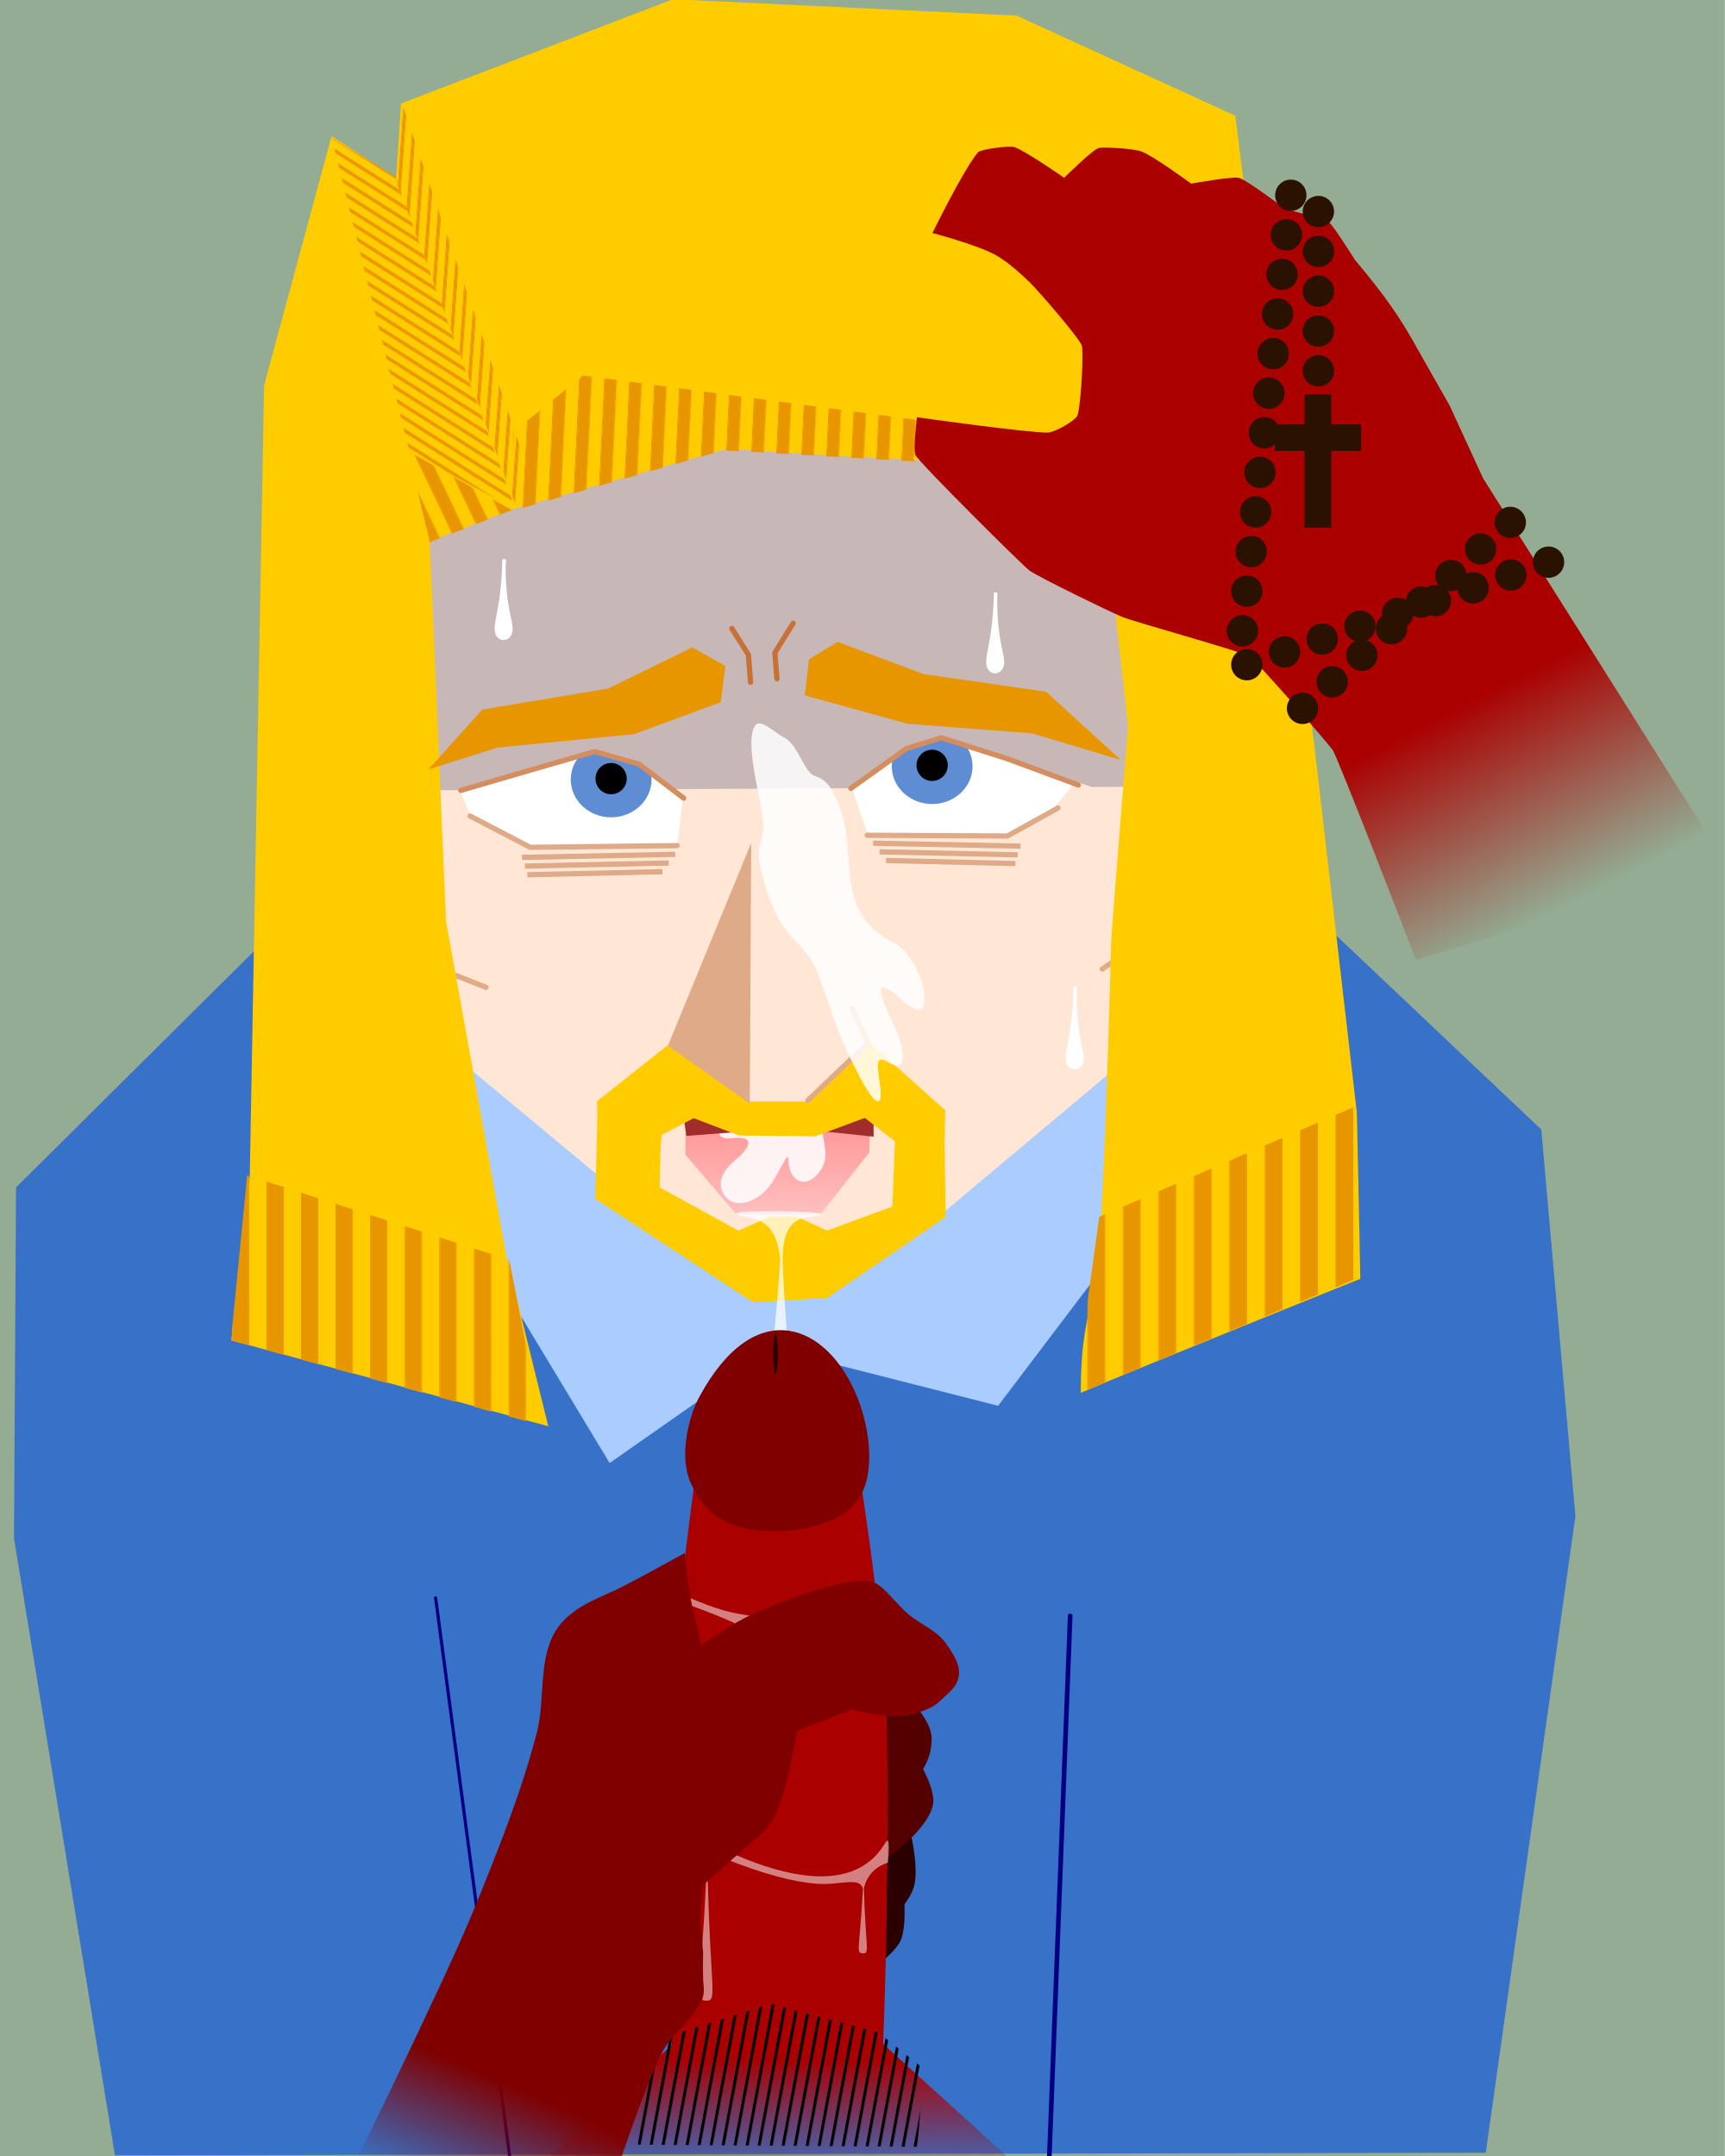
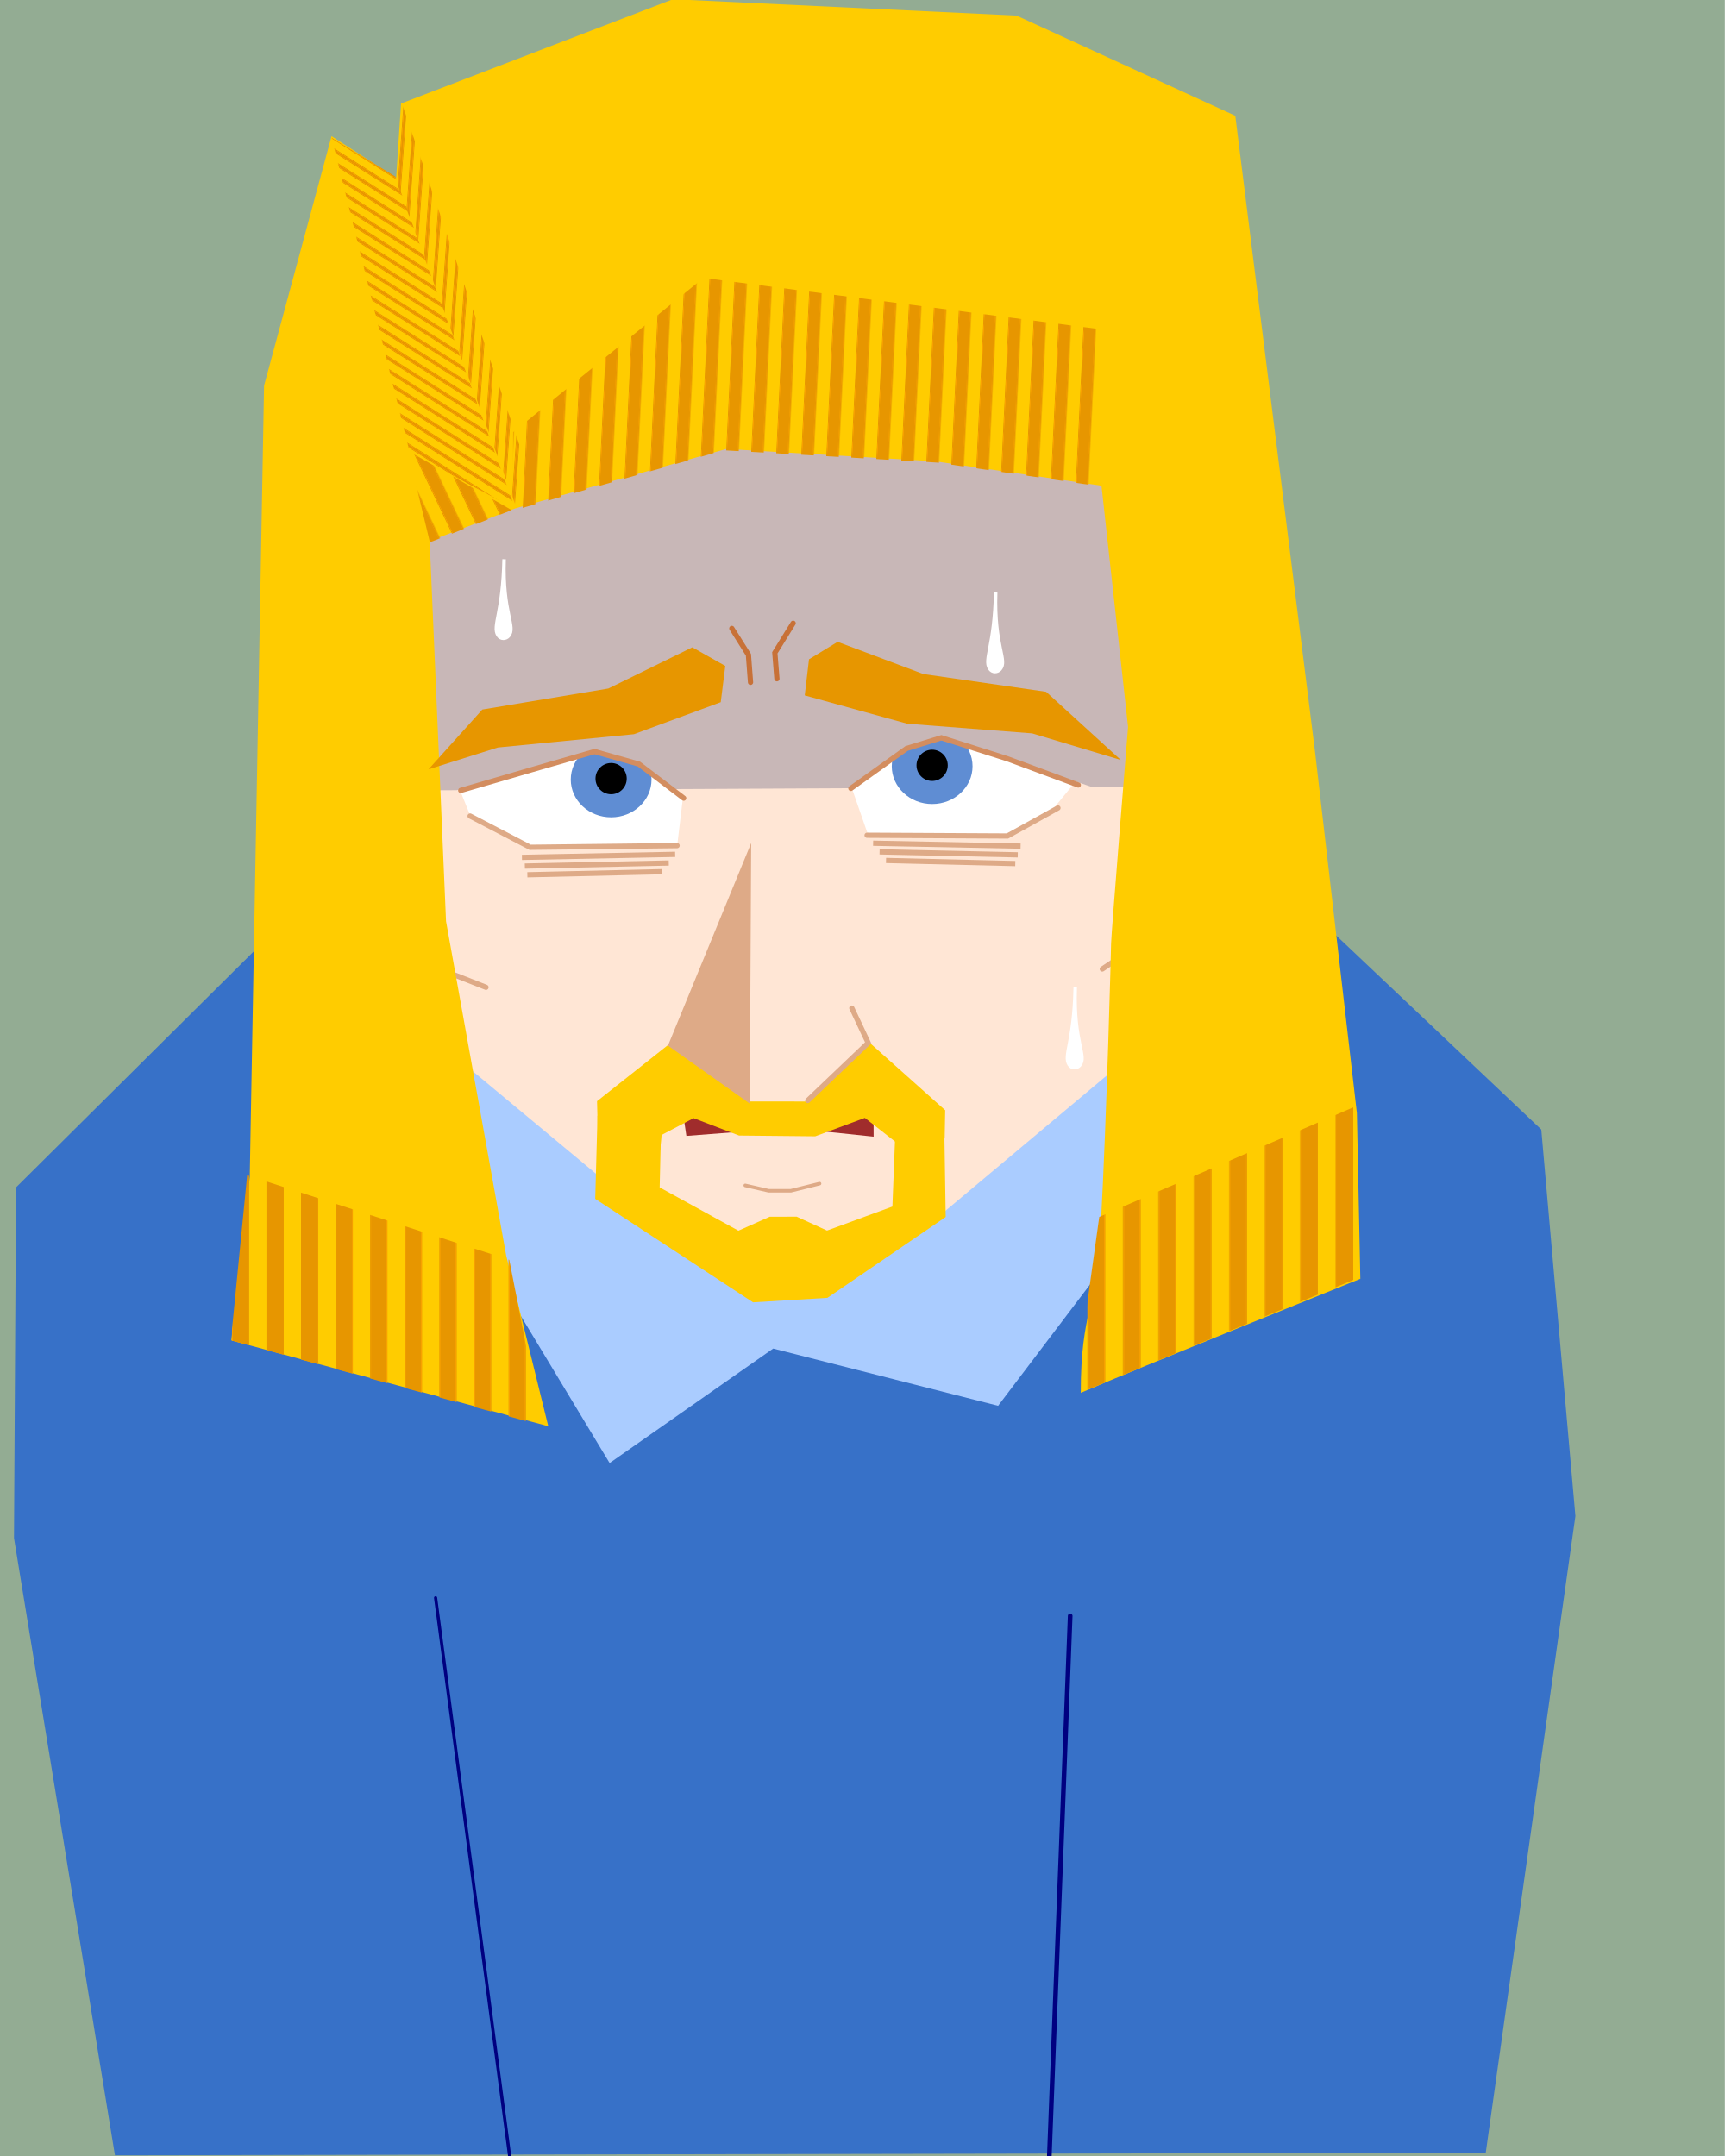
<svg xmlns="http://www.w3.org/2000/svg" xmlns:xlink="http://www.w3.org/1999/xlink" version="1.1" id="svg1" width="987.679" height="1234.713" viewBox="0 0 987.679 1234.713">
  <defs id="defs1">
    <pattern xlink:href="#pattern70" preserveAspectRatio="xMidYMid" id="pattern33" patternTransform="matrix(6.632197,-3.154878,0.7477122,1.571844,-747.1426,497.6566)" x="0" y="0" />
    <linearGradient id="linearGradient62">
      <stop style="stop-color:#aa0000;stop-opacity:1;" offset="0" id="stop62" />
      <stop style="stop-color:#aa0000;stop-opacity:0;" offset="1" id="stop63" />
    </linearGradient>
    <linearGradient id="linearGradient60">
      <stop style="stop-color:#800000;stop-opacity:1;" offset="0" id="stop60" />
      <stop style="stop-color:#800000;stop-opacity:0;" offset="1" id="stop61" />
    </linearGradient>
    <linearGradient id="linearGradient57">
      <stop style="stop-color:#ffb8b8;stop-opacity:1;" offset="0" id="stop57" />
      <stop style="stop-color:#ff8080;stop-opacity:0;" offset="1" id="stop58" />
    </linearGradient>
    <linearGradient id="linearGradient29">
      <stop style="stop-color:#ffbebe;stop-opacity:1;" offset="0" id="stop29" />
      <stop style="stop-color:#ff6464;stop-opacity:1;" offset="1" id="stop30" />
    </linearGradient>
    <pattern xlink:href="#pattern71" preserveAspectRatio="xMidYMid" id="pattern72" patternTransform="scale(-10.14258,-2.742318)" x="0" y="0" />
    <pattern xlink:href="#pattern70" preserveAspectRatio="xMidYMid" id="pattern71" patternTransform="matrix(9.903055,0,0,2.761035,-979.9788,-289.1933)" x="0" y="0" />
    <pattern patternUnits="userSpaceOnUse" width="2" height="10" patternTransform="translate(0,0) scale(2,2)" preserveAspectRatio="xMidYMid" id="pattern70" style="fill:#e79600">
      <rect style="stroke:none" x="0" y="-0.5" width="1" height="11" id="rect70" />
    </pattern>
    <pattern xlink:href="#pattern40" preserveAspectRatio="xMidYMid" id="pattern41" patternTransform="matrix(7.165937,0.3474264,-0.04673748,0.9639966,0,0)" x="0" y="0" />
    <pattern xlink:href="#pattern38" preserveAspectRatio="xMidYMid" id="pattern40" patternTransform="matrix(7.174355,0,0,0.9651289,256.648,330.3308)" />
    <pattern xlink:href="#Strips1_1" preserveAspectRatio="xMidYMid" id="pattern38" patternTransform="scale(11.31384,1.751631)" x="0" y="0" />
    <pattern patternUnits="userSpaceOnUse" width="2" height="10" patternTransform="translate(0,0) scale(2,2)" preserveAspectRatio="xMidYMid" id="Strips1_1" style="fill:#e79600">
      <rect style="stroke:none" x="0" y="-0.5" width="1" height="11" id="rect134" />
    </pattern>
    <pattern xlink:href="#Strips1_2" preserveAspectRatio="xMidYMid" id="pattern30" patternTransform="matrix(1.069662,-1.689919,1.689919,1.069662,0,0)" x="0" y="0" />
    <pattern xlink:href="#Strips1_2" preserveAspectRatio="xMidYMid" id="pattern29" patternTransform="matrix(1.994914,0.1425469,-0.1425469,1.994914,0,0)" x="0" y="0" />
    <pattern patternUnits="userSpaceOnUse" width="3" height="1" patternTransform="translate(0,0) scale(2,2)" preserveAspectRatio="xMidYMid" id="Strips1_2" style="fill:#e79600">
      <rect style="stroke:none" x="0" y="-0.5" width="1" height="2" id="rect146" />
    </pattern>
    <linearGradient xlink:href="#linearGradient29" id="linearGradient30" x1="466.629" y1="764.794" x2="465.612" y2="650.13" gradientUnits="userSpaceOnUse" gradientTransform="translate(-5.671228,-53.49055)" />
    <linearGradient xlink:href="#linearGradient3" id="linearGradient4" x1="475.089" y1="881.733" x2="474.554" y2="967.788" gradientUnits="userSpaceOnUse" gradientTransform="matrix(0.8399197,0,0,1,47.11095,170.4777)" />
    <linearGradient id="linearGradient3">
      <stop style="stop-color:#aa0000;stop-opacity:1;" offset="0.143" id="stop3" />
      <stop style="stop-color:#aa0000;stop-opacity:0;" offset="0.929" id="stop4" />
    </linearGradient>
    <pattern xlink:href="#Strips1_3" preserveAspectRatio="xMidYMid" id="pattern60" patternTransform="matrix(1.640753,0.4289237,-0.3602615,1.953465,47.11094,170.4777)" x="0" y="0" />
    <pattern patternUnits="userSpaceOnUse" width="4" height="1" patternTransform="translate(0,0) scale(2,2)" preserveAspectRatio="xMidYMid" id="Strips1_3" style="fill:#000000">
      <rect style="stroke:none" x="0" y="-0.5" width="1" height="2" id="rect152" />
    </pattern>
    <linearGradient xlink:href="#linearGradient6" id="linearGradient7" x1="743.135" y1="944.191" x2="538.951" y2="1372.475" gradientUnits="userSpaceOnUse" gradientTransform="translate(205.0988,-723.0062)" />
    <linearGradient id="linearGradient6">
      <stop style="stop-color:#808080;stop-opacity:1;" offset="0.853" id="stop6" />
      <stop style="stop-color:#808080;stop-opacity:0;" offset="0.938" id="stop7" />
    </linearGradient>
    <radialGradient xlink:href="#linearGradient57" id="radialGradient58" cx="588.294" cy="549.659" fx="588.294" fy="549.659" r="65.404" gradientTransform="matrix(1,0,0,0.443038,79.24151,206.6035)" gradientUnits="userSpaceOnUse" />
    <radialGradient xlink:href="#linearGradient57" id="radialGradient59" gradientUnits="userSpaceOnUse" gradientTransform="matrix(1,0,0,0.443038,-362.4529,364.0822)" cx="588.294" cy="549.659" fx="588.294" fy="549.659" r="65.404" />
    <radialGradient xlink:href="#linearGradient57" id="radialGradient60" gradientUnits="userSpaceOnUse" gradientTransform="matrix(1.594937,0,0,0.5126583,-475.3994,256.2689)" cx="588.294" cy="549.659" fx="588.294" fy="549.659" r="65.404" />
    <linearGradient xlink:href="#linearGradient60" id="linearGradient61" x1="782.692" y1="562.606" x2="752.958" y2="630.494" gradientUnits="userSpaceOnUse" />
    <linearGradient xlink:href="#linearGradient62" id="linearGradient63" x1="1172.33" y1="620.08" x2="1238.807" y2="748.892" gradientUnits="userSpaceOnUse" />
  </defs>
  <g id="g1" transform="translate(-16.21748,-15.66529)">
    <rect style="opacity:1;fill:#93ac93;stroke:none;stroke-width:3.163;stroke-linecap:round" id="rect42" width="987.679" height="1234.713" x="16.217" y="15.665" />
    <g id="body">
      <path style="opacity:1;fill:#3771c8;stroke:none;stroke-width:3.764;stroke-linecap:round" d="M 82.041,1249.969 24.234,896.524 25.405,695.666 227.556,494.962 l 480.39,-13.019 190.844,180.588 19.537,221.352 -51.336,364.639 -700.094,1.291 -29.806,0.055 z" id="bodyMain" />
      <path style="display:inline;fill:none;fill-opacity:1;stroke:#000080;stroke-width:1.82;stroke-linecap:round;stroke-dasharray:none" d="m 265.652,930.729 43.074,324.774" id="path64" />
      <path style="display:inline;fill:none;fill-opacity:1;stroke:#000080;stroke-width:2.667;stroke-linecap:round;stroke-dasharray:none" d="m 629.028,941.087 -11.924,309.025" id="path65" />
    </g>
    <path style="fill:#aaccff;fill-opacity:1;stroke:none;stroke-width:3;stroke-linecap:round;stroke-opacity:1" d="M 201.382,581.899 365.297,853.53 458.963,787.964 587.753,820.747 756.352,598.291 Z" id="path73" />
    <path style="fill:#ffe6d5;stroke:none;stroke-width:3;stroke-linecap:round;stroke-dasharray:none" d="m 245.072,594.319 147.838,122.989 c 0,0 138.545,13.688 155.05,-0.152 l 137.837,-115.587 36.434,-117.585 -268.469,41.617 z" id="path32" />
    <path style="fill:none;stroke:#deaa87;stroke-width:2.02;stroke-linecap:round;stroke-dasharray:none" d="m 442.981,694.53 13.37,3.068 h 12.762 l 16.409,-4.091" id="path31" />
    <path style="fill:#ffcc00;fill-opacity:1;stroke:none;stroke-width:6.417;stroke-linecap:round" d="m 357.059,702.239 90.377,59.258 42.569,-2.577 67.741,-46.304 -0.967,-61.066 -27.783,10.04 -1.773,45.057 -37.427,13.742 -17.385,-7.947 -15.436,0.035 -17.919,7.983 -45.09,-24.785 0.946,-41.332 -36.544,0.28 z" id="path28" />
-     <g id="tongueGroup" transform="translate(-1.99872,-1.683988)">
+     <g id="tongueGroup" transform="translate(-1.99872,-1.683988)" style="display:none">
      <path style="display:inline;opacity:1;fill:url(#linearGradient30);fill-opacity:1;stroke:none;stroke-width:7.43;stroke-linecap:round" d="m 441.14,591.521 -29.856,7.37 -0.627,79.718 29.271,34.295 h 48.004 l 28.1,-35.614 1.606,-79.536 -31.212,-5.885 z" id="tongue" />
      <path id="tongueDroolTop" style="display:inline;opacity:0.726;fill:#ffffff;fill-opacity:1;stroke:none;stroke-width:2.819;stroke-linecap:round" d="m 465.011,738.624 c 0.085,0.446 1.213,1.264 1.326,-0.286 0.095,-30.073 18.734,-22.012 22.41,-25.63 1.884,-1.854 -50.347,-2.575 -49.046,-0.35 2.712,4.638 22.373,-3.535 25.31,26.266 z" />
      <path id="path56" style="display:inline;opacity:0.726;fill:#ffffff;fill-opacity:1;stroke:none;stroke-width:2.819;stroke-linecap:round" d="m 465.011,738.624 c -2.943,47.407 -6.446,50.612 -0.043,51.021 6.824,0.436 3.086,-3.544 1.369,-51.307 -0.454,0.471 -0.759,-0.008 -1.326,0.286 z" />
      <path d="m 497,613.321 c 0.103,1.623 -0.767,3.242 -3.105,5.788 -5.47,5.958 -4.203,10.169 4.837,16.077 10.786,7.05 10.456,13.889 -0.872,18.067 -8.131,2.999 -9.986,6.734 -8.077,16.247 1.841,9.175 1.458,13.214 -1.708,18.038 -7.242,11.031 -18.042,7.48 -18.474,-6.077 -0.089,-2.819 -0.371,-2.547 -3.858,3.73 -1.533,2.759 -3.389,6.055 -4.124,7.322 -7.899,13.611 -22.715,18.322 -28.746,9.142 -3.96,-6.027 -1.853,-12.976 5.905,-19.484 10.938,-9.175 10.559,-14.28 -0.965,-13.012 -8.916,0.982 -10.166,-3.014 -3.742,-11.963 3.235,-4.507 4.373,-8.49 4.108,-14.364 -0.475,-10.515 1.171,-16.834 6.06,-23.264 8.137,-10.702 16.223,-12.686 22.119,-5.427 5.233,6.441 7.756,6.441 17.297,0.006 8.394,-5.663 13.021,-5.948 13.342,-0.825" id="tongueCum" style="display:inline;opacity:0.858;fill:#ffffff;stroke-width:0.883" />
    </g>
    <path style="fill:#a02c2c;stroke:none;stroke-width:2.304;stroke-linecap:round" d="m 406.571,648.03 37.569,6.304 41.838,-4.827 30.437,1.615 0.059,15.498 -30.218,-3.178 -46.149,0.347 -30.839,2.396 z" id="mouth" />
  </g>
-   <g id="layer1" transform="translate(1.393608,-0.444589)">
+   <g id="layer1" transform="translate(1.393608,-0.444589)" style="display:none">
    <g id="layer5" transform="rotate(-5,-602.3188,4292.467)">
      <path style="fill:#2b0000;stroke-width:4" d="m 791.395,1196.827 c 0,0 -0.011,17.397 -4.232,24.546 -4.593,7.778 -21.16,16.928 -21.16,16.928 l -1.693,-34.703 z" id="path6-1" />
      <path style="fill:#2b0000;stroke-width:4" d="m 798.167,1158.738 c 0,0 3.561,22.924 -0.846,33.01 -6.152,14.077 -33.01,32.164 -33.01,32.164 l 4.232,-66.867 z" id="path5-5" />
      <path style="fill:#550000;stroke-width:4" d="m 806.631,1119.803 c 0,0 8.353,17.047 5.925,25.392 -5.518,18.965 -46.553,38.089 -46.553,38.089 l 7.618,-61.788 z" id="path4-2" />
      <path style="fill:#550000;stroke-width:4" d="m 804.938,1084.254 c 0,0 10.814,13.485 10.157,22.853 -0.756,10.776 -6.55,20.309 -16.082,25.392 -8.275,4.414 -27.932,3.386 -27.932,3.386 l 0.967,-24.178 1.572,-39.303 z" id="path3-2" />
    </g>
    <g id="g32" transform="translate(-4.683292,114.7407)">
      <path id="path9" style="fill:#aa0000;fill-opacity:1;stroke:none;stroke-width:2.749;stroke-linecap:round" d="m 492.436,710.295 -88.512,2.568 c 0,0 -14.233,101.27 -16.787,148.922 -2.31,43.101 -0.347,141.119 0.874,201.571 l 120.799,-4.018 c 2.767,-60.616 3.47,-157.346 1.938,-197.553 -1.992,-52.262 -18.312,-151.49 -18.312,-151.49 z" />
      <path style="display:inline;fill:#800000;fill-opacity:1;stroke:none;stroke-width:10.065;stroke-linecap:round;stroke-dasharray:none" d="m 403.925,685.32 c -6.568,12.066 -12.007,34.755 -4.96,49.952 5.127,11.056 11.201,18.619 24.417,23.813 11.831,4.65 31.831,4.303 43.874,1.164 10.685,-2.785 22.469,-6.523 29.377,-19.167 6.907,-12.644 5.355,-35.78 -2.503,-55.328 -16.783,-41.75 -58.129,-59.363 -90.206,-0.435 z" id="path29-8" />
      <ellipse style="display:inline;fill:#2b0000;fill-opacity:1;stroke:none;stroke-width:10.065;stroke-linecap:round;stroke-dasharray:none" id="path30-3" cx="447.385" cy="-661.274" rx="1.349" ry="11.5" transform="scale(1,-1)" />
      <g id="g49" style="opacity:0.503">
        <path id="dickDrool2" style="opacity:1;fill:#ffffff;fill-opacity:1;stroke:none;stroke-width:3.16;stroke-linecap:round" d="m 509.616,942.073 c -30.208,48.439 -124.107,-15.221 -124.107,-15.221 l -0.293,5.854 c 0,0 19.812,-0.243 22.279,32.228 -2.966,61.886 -6.649,65.975 -0.16,66.496 6.991,0.562 2.891,-4.569 1.242,-68.848 1.005,-6.876 3.194,-15.133 7.959,-13.191 23.757,9.679 41.588,14.153 54.43,15.107 13.765,1.023 24.558,-4.313 26.461,2.9 -1.841,34.499 -4.267,36.658 -0.199,36.939 4.336,0.299 1.743,-2.422 0.742,-37.156 2.647,-12.177 13.768,-14.718 13.768,-14.718 1.45,-16.788 -0.585,-12.855 -2.121,-10.391 z" />
        <path id="dickDrool1" style="opacity:1;fill:#ffffff;fill-opacity:1;stroke:none;stroke-width:2.819;stroke-linecap:round" d="m 392.378,802.705 c 44.689,16.513 47.881,18.952 48.115,35.906 -2.943,47.407 -6.446,50.612 -0.043,51.021 6.824,0.436 3.086,-3.544 1.369,-51.307 5.235,-36.008 -1.053,-19.669 64.686,-27.622 0.349,-1.158 0.524,-1.521 -0.345,-2.586 -78.931,10.745 -0.598,-6.911 -0.598,-6.911 0,0 0.931,-1.306 -0.414,-2.142 -67.588,25.755 -96.278,4.775 -111.965,-0.104 -1.055,-0.328 -1.505,3.004 -0.805,3.744 z" />
      </g>
      <path id="path1-6" style="fill:url(#linearGradient4);stroke:none;stroke-width:2.749;stroke-linecap:round" d="m 387.426,1057.503 -77.68,70.708 278.206,-0.3 -82.069,-74.425 z" />
      <path style="fill:url(#pattern60);fill-opacity:1;stroke:none;stroke-width:2.749;stroke-linecap:round" d="m 368.615,1113.932 -4.758,-43.494 25.729,-19.869 55.222,-17.278 61.6,16.45 25.729,20.697 -3.477,44.706 z" id="path46" />
    </g>
    <path id="JOHand" style="display:inline;fill:url(#linearGradient61);stroke-width:4" d="m 880.701,257 c 0,0 -21.052,11.703 -34.419,18.633 -7.992,4.143 -17.688,7.7 -25.347,12.43 -6.259,3.866 -12.101,9.214 -15.442,15.769 -8.614,16.899 -4.733,37.748 -9.51,56.105 -8.948,34.386 -22.293,67.533 -35.67,100.45 C 743.022,502.935 685,620.281 685,620.281 l 137.684,49.236 c 0,0 29.906,-96.32 44.142,-124.726 5.823,-11.619 10.089,-12.453 17.33,-21.97 4.442,-5.838 8.184,-10.233 7.376,-17.524 -0.727,-6.564 -0.3,-19.32 -0.3,-19.32 l -1.763,-18.865 1.852,-19.956 c 10.474,-9.379 22.823,-20.4 27.885,-24.702 4.52,-3.841 9.205,-7.878 12.073,-13.071 8.421,-15.249 13.609,-50.456 13.609,-50.456 l 31.363,-12.357 c 0,0 21.314,6.169 33.314,3.093 5.574,-1.429 12.653,-3.452 16.768,-7.474 4.035,-3.944 9.327,-7.544 10.882,-12.969 2.092,-7.298 -2.296,-13.56 -6.542,-19.853 -5.449,-8.075 -14.806,-11.319 -21.941,-17.306 -7.136,-5.987 -14.607,-17.064 -20.853,-18.603 -13.478,-3.321 -45.646,8.913 -66.927,17.872 -11.02,4.639 -30.839,18.318 -30.839,18.318 0,0 -2.313,-10.797 -3.846,-16.485 C 882.595,279.542 880.701,257 880.701,257 Z" transform="translate(-489.9894,632.8298)" />
  </g>
  <g id="layer8" style="opacity:1" transform="translate(-16.21748,-15.66529)">
    <rect style="fill:#e9c6af;fill-opacity:1;stroke:none;stroke-width:3;stroke-linecap:round;stroke-dasharray:none" id="rect33" width="506.673" height="125.012" x="199.183" y="415.539" />
    <g id="g70" style="display:inline;opacity:1" transform="translate(0,17.56234)">
      <path style="opacity:1;fill:#ffffff;stroke:none;stroke-width:3.623;stroke-linecap:round" d="m 413.5,488.579 3.777,-35.467 c -21.817,-17.968 -30.07,-26.932 -56.712,-33.841 l -100.037,31.724 7.082,19.586 39.187,23.874 z" id="path16" />
      <ellipse style="opacity:1;fill:#5f8dd3;stroke:none;stroke-width:3.224;stroke-linecap:round" id="ellipse17" cx="366.175" cy="444.54" rx="23.124" ry="21.631" />
      <circle style="opacity:1;fill:#000000;stroke:none;stroke-width:18.91;stroke-linecap:round" id="path19" cx="366.157" cy="444.011" r="8.946" />
    </g>
    <g id="g11" transform="translate(0,17.56234)" style="display:inline;opacity:1">
      <path style="opacity:1;fill:#ffffff;stroke:none;stroke-width:3.663;stroke-linecap:round" d="m 506.317,483.16 -10.473,-35.905 34.686,-28.894 20.953,-8.572 40.584,13.269 58.912,21.075 -15.055,21.855 -32.074,18.733 z" id="path15" />
      <ellipse style="opacity:1;fill:#5f8dd3;stroke:none;stroke-width:3.224;stroke-linecap:round" id="ellipse26" cx="549.994" cy="436.93" rx="23.124" ry="21.631" />
      <circle style="opacity:1;fill:#000000;stroke:none;stroke-width:18.91;stroke-linecap:round" id="circle26" cx="549.976" cy="436.4" r="8.946" />
    </g>
    <path id="faceOpen" style="opacity:1;display:inline;fill:#ffe6d5;stroke-width:3;stroke-linecap:round" d="m 460.133,22.246 -231.857,126.982 -29.789,143.844 33.278,280.464 120.145,74.778 60.597,2.179 36.625,4.283 32.138,-0.434 35.019,-10.422 37.12,-24.813 L 744.644,555.064 730.594,379.346 720.057,94.836 Z m 93.666,416.813 36.295,9.951 41.097,15.393 -13.465,16.393 -28.684,14.049 -75.636,-0.756 -9.367,-26.93 31.021,-21.67 z m -196.197,6.557 c 23.358,5.403 30.594,12.412 49.723,26.463 l -3.311,27.734 -84.446,0.868 -34.357,-18.668 -6.209,-15.316 z" />
    <path id="faceHalfShut" style="display:none;opacity:1;fill:#ffe6d5;stroke-width:3;stroke-linecap:round" d="m 460.133,22.246 -231.857,126.982 -29.789,143.844 33.278,280.464 120.145,74.778 55.291,27.359 36.333,-10.042 43.951,1.621 30.568,5.671 167.785,-86.846 0.267,-33.939 44.491,-172.791 -10.537,-284.51 z m 93.666,416.813 36.295,9.951 40.269,12.081 -11.366,20.047 -59.343,-5.199 -50.346,7.611 -5.269,-16.392 31.021,-21.67 z m -196.197,6.557 c 23.358,5.403 30.594,12.412 49.723,26.463 l -3.896,16.026 -49.061,-5.944 -58.77,4.485 -10.892,-20 z" />
    <path id="faceShut" style="display:none;opacity:1;fill:#ffe6d5;stroke-width:3;stroke-linecap:round" d="m 460.133,22.246 -231.857,126.982 -29.789,143.844 33.278,280.464 120.145,74.778 56.325,25.289 38.229,-8.165 37.294,0.779 34.253,7.328 145.579,-66.394 26.61,-45.647 40.393,-182.157 -10.537,-284.51 z m 93.666,416.813 36.295,9.951 40.269,12.081 -14.878,12.144 -59.929,-5.199 -48.589,6.44 -2.928,-7.318 31.021,-21.67 z m -196.197,6.557 c 23.358,5.403 30.594,12.412 49.723,26.463 l -3.018,6.952 -49.354,-6.529 -57.599,4.192 -13.819,-6.828 z" />
    <path style="opacity:1;fill:#ffcc00;fill-opacity:1;stroke:none;stroke-width:2.751;stroke-linecap:round" d="m 401.799,611.713 -43.703,34.581 0.526,21.347 35.667,6.46 0.761,-8.457 18.344,-9.618 26.046,9.949 43.615,0.435 28.398,-10.545 19.672,15.416 26.034,-3.629 0.296,-16.181 -44.35,-39.603 -35.204,34.611 -33.182,-0.031 z" id="path6" />
    <path style="fill:#deaa87;stroke-width:3;stroke-linecap:round" d="m 446.368,498.428 -0.811,149.248 -46.85,-33.195 z" id="path2" />
    <path style="fill:none;stroke:#deaa87;stroke-width:3;stroke-linecap:round;stroke-opacity:1" d="m 478.766,645.91 34.598,-33.001 -9.367,-19.904" id="path3" />
    <path style="display:inline;opacity:1;fill:none;stroke:#deaa87;stroke-width:3;stroke-linecap:round;stroke-opacity:1" d="m 285.421,465.432 34.368,17.905 84.145,-0.958" id="bottomLineLeftOpen" transform="translate(0,17.56234)" />
    <path style="display:inline;opacity:1;fill:none;stroke:#deaa87;stroke-width:3;stroke-linecap:round;stroke-opacity:1" d="m 512.737,476.442 80.373,0.426 28.928,-16.049" id="bottomLineRightOpen" transform="translate(0,17.56234)" />
    <path id="eyelinesRightOpen" style="display:inline;fill:none;stroke:#deaa87;stroke-width:3;stroke-linecap:round;stroke-opacity:1" d="m 516.193,498.57 84.446,1.656 z m 3.697,4.938 79.122,1.715 z m 3.693,4.938 74.011,1.775 z" />
    <path id="eyelinesLeftOpen" style="display:inline;fill:none;stroke:#deaa87;stroke-width:3;stroke-linecap:round;stroke-opacity:1" d="m 402.833,504.939 -87.741,1.732 z m -3.667,4.96 -82.416,1.758 z m -3.663,4.96 -77.305,1.786 z" />
    <path id="faceShadowOpen" style="display:inline;opacity:1;fill:#c8b7b7;fill-opacity:1;stroke:none;stroke-width:3;stroke-linecap:round" d="m 235.545,260.824 -10.135,207.637 52.344,-0.262 79.848,-22.584 c 10.251,2.371 18.081,3.955 24.588,7.478 6.529,3.535 11.73,9.015 19.066,14.486 l 102.916,-0.516 30.889,-21.576 18.738,-6.43 36.295,9.951 51.404,17.369 51.873,-0.26 34.152,-202.189 z" />
    <path id="faceShadowShut" style="display:none;opacity:1;fill:#c8b7b7;fill-opacity:1;stroke:none;stroke-width:3;stroke-linecap:round" d="m 235.545,260.824 -10.135,207.637 56.483,1.394 29.797,-8.952 36.805,-5.353 c 10.251,1.129 22.491,3.206 29.555,5.409 7.357,2.293 20.423,5.289 27.759,10.761 l 98.363,-4.655 31.303,-12.883 27.017,-3.946 36.709,4.984 42.297,11.16 51.873,-0.26 34.152,-202.189 z" />
    <path style="display:inline;opacity:1;fill:none;stroke:#d38d5f;stroke-width:3;stroke-linecap:round;stroke-opacity:1" d="m 503.454,449.596 31.924,-22.865 19.885,-6.113 37.759,12.001 40.653,15.049" id="topLineRightOpen" transform="translate(0,17.56234)" />
    <path style="display:inline;opacity:1;fill:none;stroke:#d38d5f;stroke-width:3;stroke-linecap:round;stroke-opacity:1" d="m 407.718,455.19 -25.618,-19.494 -25.408,-7.193 -35.615,10.295 -41.038,11.965" id="topLineLeftOpen" transform="translate(0,17.56234)" />
    <path style="display:inline;opacity:1;fill:none;stroke:#deaa87;stroke-width:3;stroke-linecap:round;stroke-opacity:1" d="m 675.564,531.686 -8.279,25.665 -19.87,13.246" id="path23" />
    <path style="display:inline;opacity:1;fill:none;stroke:#deaa87;stroke-width:3;stroke-linecap:round;stroke-opacity:1" d="m 262.218,556.239 9.107,15.73 23.181,9.107" id="path24" />
    <path style="opacity:1;fill:#ffcc00;fill-opacity:1;stroke:none;stroke-width:3;stroke-linecap:round" d="m 312.113,306.478 -49.848,19.011 9.367,217.773 34.46,191.48 24.081,97.713 -181.478,-49.175 10.537,-93.666 8.196,-453.108 38.637,-142.84 52.687,33.954 z" id="path7" />
    <path style="opacity:1;fill:#ffcc00;fill-opacity:1;stroke:none;stroke-width:3;stroke-linecap:round" d="m 311.439,306.756 120.595,-33.954 119.424,7.025 95.498,13.991 15.221,138.157 c 0,0 -9.722,119.282 -9.722,123.965 0,2.611 -2.424,97.415 -5.939,162.382 -1.859,45.511 -11.505,47.773 -11.42,95.003 29.475,-12.793 160.082,-65.299 160.082,-65.299 L 793.206,653.101 769.231,446.084 723.569,81.958 598.291,24.587 401.592,15.221 245.873,74.933 241.114,147.214 Z" id="path8" />
    <path style="opacity:1;fill:#e79600;fill-opacity:1;stroke:none;stroke-width:2.566;stroke-linecap:round" d="m 412.653,386.376 18.893,10.662 -2.612,20.77 -49.726,18.317 -77.918,7.624 -39.711,12.51 30.835,-34.258 72.158,-12.043 z" id="browLeft" />
    <path style="opacity:1;fill:#e79600;fill-opacity:1;stroke:none;stroke-width:2.521;stroke-linecap:round" d="m 495.862,383.237 -16.39,9.999 -2.444,20.673 58.72,16.224 71.514,5.525 50.768,15.238 -42.791,-39.057 -70.313,-10.173 z" id="path4" />
    <path style="fill:none;stroke:#c87137;stroke-width:3;stroke-linecap:round;stroke-opacity:1" d="m 435.284,375.552 9.501,15.092 1.208,15.771" id="path21" />
    <path style="fill:none;stroke:#c87137;stroke-width:3;stroke-linecap:round;stroke-opacity:1" d="m 470.394,372.581 -10.483,16.92 1.194,14.877" id="path22" />
    <g id="layer3" style="display:none">
      <path id="eyelinesRightHalfShut" style="opacity:1;fill:none;stroke:#deaa87;stroke-width:3;stroke-linecap:round;stroke-opacity:1" d="m 511.714,486.221 84.422,-2.634 z m 3.943,4.743 79.107,-2.305 z m 3.939,4.744 74.005,-1.985 z" />
      <path id="eyelinesLeftHalfShut" style="opacity:1;fill:none;stroke:#deaa87;stroke-width:3;stroke-linecap:round;stroke-opacity:1" d="m 400.564,492.555 -87.731,-2.192 z m -3.885,4.791 -82.413,-1.928 z m -3.881,4.792 -77.307,-1.67 z" />
      <path style="opacity:1;fill:none;stroke:#deaa87;stroke-width:3;stroke-linecap:round;stroke-opacity:1" d="m 509.012,481.711 49.327,-6.221 59.456,5.079" id="bottomLineRightHalfShut" />
      <path style="opacity:1;fill:none;stroke:#deaa87;stroke-width:3;stroke-linecap:round;stroke-opacity:1" d="m 402.864,488.15 -49.327,-6.221 -58.167,4.494" id="bottomLineLeftHalfShut" />
    </g>
    <g id="g48" style="display:none">
      <path id="eyelinesRightShut" style="opacity:1;fill:none;stroke:#deaa87;stroke-width:3;stroke-linecap:round;stroke-opacity:1" d="m 509.23,478.77 84.422,-2.634 z m 3.943,4.743 79.107,-2.305 z m 3.939,4.744 74.005,-1.985 z" />
      <path id="eyelinesLeftShut" style="opacity:1;fill:none;stroke:#deaa87;stroke-width:3;stroke-linecap:round;stroke-opacity:1" d="M 400.978,482.62 313.247,480.429 Z m -3.885,4.791 -82.413,-1.928 z m -3.881,4.792 -77.307,-1.67 z" />
      <path style="opacity:1;fill:none;stroke:#deaa87;stroke-width:3;stroke-linecap:round;stroke-opacity:1" d="m 506.963,474.1 49.327,-6.221 59.456,5.079" id="bottomLineRightShut" />
      <path style="opacity:1;fill:none;stroke:#deaa87;stroke-width:3;stroke-linecap:round;stroke-opacity:1" d="m 404.034,478.491 -49.327,-6.221 -58.167,4.494" id="bottomLineLeftShut" />
      <path style="display:inline;opacity:1;fill:none;stroke:#d38d5f;stroke-width:3;stroke-linecap:round;stroke-opacity:1" d="m 503.454,449.596 31.924,-11.688 26.922,-4.457 36.103,4.964 30.304,6.77" id="topLineRightShut" transform="translate(0,17.56234)" />
      <path style="display:inline;opacity:1;fill:none;stroke:#d38d5f;stroke-width:3;stroke-linecap:round;stroke-opacity:1" d="m 406.831,471.712 -31.924,-11.688 -26.922,-4.457 -36.103,4.964 -28.649,9.254" id="topLineLeftShut" />
    </g>
    <g id="layer2">
      <path style="opacity:1;fill:url(#pattern33);fill-opacity:1;stroke:none;stroke-width:3;stroke-linecap:round" d="m 262.383,326.226 -12.586,-52.394 59.419,33.954 z" id="path26" />
      <path style="opacity:1;fill:url(#pattern30);fill-opacity:1;stroke:none;stroke-width:3;stroke-linecap:round" d="M 311.289,307.15 242.574,116.733 206.146,94.587 250.853,274.862 Z" id="path25" />
      <path style="opacity:1;fill:url(#pattern29);fill-opacity:1;stroke:none;stroke-width:3;stroke-linecap:round" d="M 311.703,305.701 242.988,119.01 246.506,75.339 316.671,279.208 Z" id="path27" />
      <path style="opacity:1;fill:url(#pattern71);fill-opacity:1;stroke:none;stroke-width:3;stroke-linecap:round" d="m 326.317,831.941 -18.456,-94.757 -150.113,-48.468 -9.296,94.565 z" id="path38" />
-       <path style="opacity:1;fill:url(#pattern41);fill-opacity:1;stroke:none;stroke-width:3;stroke-linecap:round" d="m 309.865,308.116 0.192,-44.955 108.983,-88.337 227.942,29.482 16.906,82.857 -233.372,-13.628 z" id="path40" />
+       <path style="opacity:1;fill:url(#pattern41);fill-opacity:1;stroke:none;stroke-width:3;stroke-linecap:round" d="m 309.865,308.116 0.192,-44.955 108.983,-88.337 227.942,29.482 -0.894,89.894 -93.431,-13.634 -122.141,-7.031 z" id="path40" />
      <path style="opacity:1;fill:url(#pattern72);fill-opacity:1;stroke:none;stroke-width:3.026;stroke-linecap:round" d="m 631.522,814.596 14.152,-102.027 147.562,-63.662 4.839,96.9 z" id="path71" />
    </g>
    <g id="layer4">
      <path style="opacity:1;fill:#ffffff;fill-opacity:1;stroke:#ffffff;stroke-width:2;stroke-linecap:round;stroke-dasharray:none" d="m 586.362,354.972 c -0.578,30.383 -6.714,38.234 -3.517,43.44 1.569,2.555 4.566,2.218 6.047,0.504 4.452,-5.153 -3.615,-12.895 -2.531,-43.944 z" id="sweat3" />
      <path style="opacity:1;fill:#ffffff;fill-opacity:1;stroke:#ffffff;stroke-width:2;stroke-linecap:round;stroke-dasharray:none" d="m 304.878,335.93 c -0.578,30.383 -6.714,38.234 -3.517,43.44 1.569,2.555 4.566,2.218 6.047,0.504 4.452,-5.153 -3.615,-12.895 -2.531,-43.944 z" id="sweat2" />
      <path style="opacity:1;fill:#ffffff;fill-opacity:1;stroke:#ffffff;stroke-width:2;stroke-linecap:round;stroke-dasharray:none" d="m 631.897,581.816 c -0.578,30.383 -6.714,38.234 -3.517,43.44 1.569,2.555 4.566,2.218 6.047,0.504 4.452,-5.153 -3.615,-12.895 -2.531,-43.944 z" id="sweat1" />
      <g id="blush" style="opacity:1;display:none">
        <ellipse style="fill:url(#radialGradient60);fill-opacity:1;stroke:none;stroke-width:5.606;stroke-linecap:round;stroke-dasharray:none" id="ellipse59" cx="462.892" cy="538.056" rx="104.315" ry="33.53" />
        <ellipse style="opacity:1;fill:url(#radialGradient59);fill-opacity:1;stroke:none;stroke-width:4.126;stroke-linecap:round;stroke-dasharray:none" id="ellipse58" cx="225.841" cy="607.602" rx="65.404" ry="28.976" transform="rotate(-10.85478)" />
        <ellipse style="opacity:1;fill:url(#radialGradient58);fill-opacity:1;stroke:none;stroke-width:4.126;stroke-linecap:round;stroke-dasharray:none" id="path57" cx="667.536" cy="450.123" rx="65.404" ry="28.976" transform="rotate(9.063443)" />
      </g>
      <ellipse style="opacity:1;display:none;fill:#aaccff;fill-opacity:1;stroke:none;stroke-width:3;stroke-linecap:round;stroke-dasharray:none" id="tearRight" cx="616.029" cy="493.776" rx="16.972" ry="7.037" />
      <ellipse style="opacity:1;display:none;fill:#aaccff;fill-opacity:1;stroke:none;stroke-width:3;stroke-linecap:round;stroke-dasharray:none" id="tearLeft" cx="300.6" cy="502.883" rx="16.972" ry="7.037" />
-       <path d="m 447.202,434.529 c -1.56,6.022 -0.699,15.802 3.028,34.429 3.614,18.062 3.796,21.146 1.687,28.521 -1.943,6.795 -1.554,11.598 1.895,23.381 4.83,16.499 9.613,25.407 18.467,34.397 8.248,8.375 10.56,12.448 15.782,27.817 8.064,23.73 10.401,29.457 18.797,46.064 10.517,20.805 15.756,23.005 12.931,5.435 -1.963,-12.21 -0.899,-14.147 5.639,-10.263 10.114,6.005 10.405,-6.132 0.627,-26.079 -8.713,-17.773 -6.826,-21.901 5.114,-11.185 10.401,9.335 14.9,9.026 14.344,-0.986 -0.682,-12.261 -8.979,-26.236 -18.477,-31.123 -16.261,-8.367 -23.178,-20.502 -24.65,-43.248 -1.214,-18.753 -2.086,-24.314 -5.226,-33.335 -3.701,-10.633 -7.558,-15.911 -12.996,-17.78 -3.926,-1.35 -5.109,-2.701 -9.514,-10.859 -3.802,-7.043 -6.161,-9.983 -9.287,-11.571 -1.186,-0.605 -4.382,-2.698 -7.102,-4.652 -6.907,-4.963 -9.571,-4.715 -11.06,1.039" id="faceCum" style="opacity:0.843;display:inline;fill:#ffffff;stroke-width:1.377" />
+       <path d="m 447.202,434.529 c -1.56,6.022 -0.699,15.802 3.028,34.429 3.614,18.062 3.796,21.146 1.687,28.521 -1.943,6.795 -1.554,11.598 1.895,23.381 4.83,16.499 9.613,25.407 18.467,34.397 8.248,8.375 10.56,12.448 15.782,27.817 8.064,23.73 10.401,29.457 18.797,46.064 10.517,20.805 15.756,23.005 12.931,5.435 -1.963,-12.21 -0.899,-14.147 5.639,-10.263 10.114,6.005 10.405,-6.132 0.627,-26.079 -8.713,-17.773 -6.826,-21.901 5.114,-11.185 10.401,9.335 14.9,9.026 14.344,-0.986 -0.682,-12.261 -8.979,-26.236 -18.477,-31.123 -16.261,-8.367 -23.178,-20.502 -24.65,-43.248 -1.214,-18.753 -2.086,-24.314 -5.226,-33.335 -3.701,-10.633 -7.558,-15.911 -12.996,-17.78 -3.926,-1.35 -5.109,-2.701 -9.514,-10.859 -3.802,-7.043 -6.161,-9.983 -9.287,-11.571 -1.186,-0.605 -4.382,-2.698 -7.102,-4.652 -6.907,-4.963 -9.571,-4.715 -11.06,1.039" id="faceCum" style="display:none;opacity:0.843;fill:#ffffff;stroke-width:1.377" />
    </g>
    <path style="display:none;fill:none;stroke:#ffffff;stroke-width:7.336;stroke-linecap:round;stroke-dasharray:none" d="M 459.97,773.619 V 449.263" id="cumShot" />
  </g>
-   <g id="layer9" transform="matrix(0.8964694,0,0,0.8964694,-211.8524,-153.3992)" style="display:inline">
+   <g id="layer9" transform="matrix(0.8964694,0,0,0.8964694,-211.8524,-153.3992)" style="display:none">
    <path style="opacity:1;fill:#ffcc00;fill-opacity:1;stroke:none;stroke-width:3;stroke-linecap:round" d="M 941.786,343.526 C 853.189,332.203 676.405,266.696 596.747,263.574 l -15.714,143.733 348.497,46.341 z" id="hairPull" />
    <path style="display:inline;opacity:1;fill:url(#linearGradient63);stroke:none;stroke-width:1.168;stroke-linecap:round" d="m 1140.829,784.406 c 0,0 -50.17,-129.856 -53.131,-134.004 -3.413,-4.781 -49.366,-57.991 -53.593,-60.118 -7.546,-3.797 -72.473,-21.674 -80.633,-24.928 -7.265,-2.897 -54.288,-25.813 -59.656,-29.828 -4.689,-3.507 -70.183,-68.684 -72.706,-73.638 -1.743,-3.423 0.932,-24.235 0.932,-24.235 0,0 70.085,9.915 83.43,9.792 4.839,-0.045 18.172,-7.976 19.113,-10.946 2.29,-7.225 3.983,-40.416 2.788,-44.52 -1.329,-4.564 -28.107,-35.508 -32.986,-40.175 -4.821,-4.611 -14.057,-13.513 -22.841,-18.181 -12.141,-6.451 -39.607,-13.656 -39.607,-13.656 0,0 19.94,-40.873 29.131,-51.593 1.686,-1.966 20.036,-4.41 23.295,-3.25 7.384,2.629 31.692,19.575 31.692,19.575 0,0 18.545,-18.416 22.362,-19.122 3.137,-0.58 21.437,0.278 27.04,2.343 7.623,2.809 31.692,20.507 31.692,20.507 0,0 25.782,-4.638 30.499,-3.709 4.283,0.844 29.287,19.64 29.287,19.64 0,0 27.047,7.392 28.896,9.321 3.563,3.718 15.846,23.303 15.846,23.303 19.61,23.542 28.579,36.158 41.014,58.724 l 19.575,34.489 21.439,46.606 155.665,247.014 z" id="hand" />
    <path id="crossBeads" style="fill:#2b1100;fill-opacity:1;fill-rule:nonzero;stroke:none;stroke-width:0.016" d="m 1078.449,296.247 c -5.522,0 -10,4.478 -10,10 0,5.524 4.478,10.002 10,10.002 5.524,0 10,-4.478 10,-10.002 0,-5.522 -4.476,-10 -10,-10 z m 0,25.445 c -5.522,0 -10,4.478 -10,10.002 0,5.524 4.478,10 10,10 5.524,0 10,-4.476 10,-10 0,-5.524 -4.476,-10.002 -10,-10.002 z m 0,25.446 c -5.522,0 -10,4.476 -10,10 0,5.522 4.478,10.002 10,10.002 5.524,0 10,-4.479 10,-10.002 0,-5.524 -4.476,-10 -10,-10 z m 0,25.445 c -5.522,0 -10,4.478 -10,10 0,5.524 4.478,10.002 10,10.002 5.524,0 10,-4.478 10,-10.002 0,-5.522 -4.476,-10 -10,-10 z m 0,25.446 c -5.522,0 -10,4.476 -10,10 0,5.522 4.478,10 10,10 5.524,0 10,-4.478 10,-10 0,-5.524 -4.476,-10 -10,-10 z m -8.801,25.124 v 19.079 h -19.079 v 16.959 h 19.079 v 49.026 h 16.96 V 459.192 h 19.079 v -16.959 h -19.079 v -19.079 z" />
    <path id="beads" style="fill:#2b1100;fill-opacity:1;fill-rule:nonzero;stroke:none;stroke-width:0.016" d="m 1059.901,285.893 c -4.632,0.424 -8.484,4.054 -9.018,8.857 -0.61,5.49 3.347,10.433 8.835,11.042 5.49,0.61 10.432,-3.344 11.043,-8.834 0.61,-5.488 -3.344,-10.434 -8.834,-11.044 -0.686,-0.076 -1.365,-0.082 -2.026,-0.021 z m -2.81,25.29 c -4.632,0.423 -8.484,4.053 -9.018,8.857 -0.61,5.49 3.347,10.433 8.835,11.042 5.49,0.61 10.432,-3.344 11.043,-8.834 0.61,-5.49 -3.344,-10.434 -8.834,-11.044 -0.686,-0.076 -1.365,-0.082 -2.026,-0.021 z m -2.81,25.29 c -4.632,0.423 -8.484,4.053 -9.018,8.857 -0.61,5.488 3.347,10.433 8.835,11.042 5.49,0.61 10.433,-3.346 11.043,-8.834 0.61,-5.49 -3.344,-10.434 -8.834,-11.044 -0.686,-0.076 -1.365,-0.082 -2.026,-0.021 z m -2.809,25.29 c -4.632,0.424 -8.486,4.053 -9.019,8.855 -0.61,5.49 3.347,10.433 8.835,11.042 5.49,0.61 10.434,-3.344 11.044,-8.834 0.61,-5.488 -3.346,-10.434 -8.835,-11.044 -0.686,-0.076 -1.363,-0.08 -2.025,-0.019 z m -2.81,25.29 c -4.632,0.423 -8.484,4.051 -9.018,8.855 -0.61,5.488 3.346,10.434 8.834,11.044 5.49,0.61 10.434,-3.347 11.044,-8.836 0.61,-5.49 -3.346,-10.434 -8.835,-11.044 -0.686,-0.076 -1.363,-0.08 -2.025,-0.019 z m -2.81,25.289 c -4.632,0.424 -8.484,4.053 -9.018,8.855 -0.61,5.49 3.346,10.436 8.834,11.046 5.49,0.61 10.434,-3.347 11.044,-8.837 0.61,-5.488 -3.346,-10.432 -8.835,-11.042 -0.686,-0.076 -1.363,-0.082 -2.025,-0.021 z m -2.81,25.29 c -4.632,0.424 -8.484,4.051 -9.018,8.855 -0.61,5.49 3.346,10.434 8.834,11.044 5.49,0.61 10.434,-3.346 11.044,-8.836 0.61,-5.49 -3.346,-10.434 -8.835,-11.044 -0.686,-0.076 -1.363,-0.08 -2.025,-0.019 z m -2.81,25.29 c -4.632,0.423 -8.484,4.051 -9.018,8.855 -0.61,5.488 3.345,10.434 8.834,11.044 5.49,0.61 10.434,-3.347 11.044,-8.836 0.61,-5.49 -3.346,-10.432 -8.835,-11.042 -0.686,-0.076 -1.363,-0.082 -2.025,-0.021 z m -2.81,25.289 c -4.632,0.424 -8.484,4.053 -9.018,8.855 -0.61,5.49 3.345,10.434 8.834,11.044 5.49,0.61 10.434,-3.346 11.044,-8.836 0.61,-5.488 -3.344,-10.432 -8.834,-11.042 -0.686,-0.076 -1.365,-0.082 -2.026,-0.021 z m 164.15,6.651 c -2.555,-0.141 -5.165,0.692 -7.222,2.534 -4.115,3.684 -4.465,10.005 -0.781,14.121 3.683,4.114 10.005,4.466 14.121,0.782 4.114,-3.683 4.464,-10.007 0.781,-14.121 -1.842,-2.058 -4.343,-3.175 -6.899,-3.316 z m -18.959,16.972 c -2.555,-0.141 -5.164,0.692 -7.222,2.534 -4.114,3.683 -4.465,10.007 -0.781,14.123 3.683,4.114 10.007,4.464 14.121,0.781 4.115,-3.684 4.464,-10.007 0.781,-14.121 -1.842,-2.058 -4.343,-3.175 -6.899,-3.316 z m -148.001,1.667 c -4.632,0.423 -8.484,4.051 -9.018,8.855 -0.61,5.488 3.347,10.434 8.836,11.044 5.49,0.61 10.432,-3.347 11.042,-8.836 0.61,-5.49 -3.344,-10.432 -8.834,-11.042 -0.686,-0.076 -1.365,-0.082 -2.026,-0.021 z m 191.562,6.759 c -1.296,-0.094 -2.632,0.065 -3.939,0.509 -5.23,1.777 -8.027,7.457 -6.25,12.687 1.777,5.228 7.455,8.027 12.685,6.25 5.229,-1.777 8.028,-7.456 6.251,-12.685 -1.333,-3.922 -4.861,-6.478 -8.748,-6.76 z m -24.092,8.187 c -1.296,-0.094 -2.631,0.065 -3.939,0.509 -5.229,1.777 -8.029,7.457 -6.251,12.687 1.777,5.228 7.458,8.028 12.687,6.251 5.23,-1.777 8.027,-7.458 6.25,-12.687 -1.333,-3.922 -4.859,-6.478 -8.746,-6.76 z m -38.429,0.359 c -2.555,-0.141 -5.163,0.692 -7.221,2.534 -3.993,3.575 -4.408,9.616 -1.065,13.732 -1.739,-0.394 -3.597,-0.359 -5.409,0.257 -0.82,0.279 -1.555,0.683 -2.248,1.137 -3.387,-1.296 -7.349,-0.74 -10.237,1.846 -1.861,1.666 -2.909,3.878 -3.205,6.175 -2.443,-1.488 -5.482,-1.962 -8.403,-0.969 -4.741,1.611 -7.445,6.429 -6.591,11.213 -0.253,0.187 -0.521,0.339 -0.759,0.553 -4.114,3.683 -4.466,10.005 -0.782,14.121 3.683,4.114 10.007,4.464 14.121,0.781 2.676,-2.396 3.732,-5.902 3.15,-9.197 2.195,-1.624 3.612,-4.053 3.962,-6.725 3.254,1.981 7.394,1.964 10.644,-0.172 2.107,0.81 4.481,0.959 6.785,0.176 5.23,-1.777 8.028,-7.458 6.251,-12.687 -0.391,-1.151 -0.998,-2.16 -1.721,-3.053 2.137,0.476 4.39,0.224 6.419,-0.73 0.082,0.678 0.228,1.359 0.457,2.031 1.777,5.228 7.457,8.029 12.687,6.251 5.229,-1.777 8.027,-7.458 6.25,-12.687 -1.777,-5.23 -7.456,-8.028 -12.685,-6.251 -0.367,0.125 -0.692,0.31 -1.034,0.472 -0.232,-1.974 -1.037,-3.9 -2.464,-5.494 -1.842,-2.058 -4.345,-3.173 -6.9,-3.314 z m -131.85,9.984 c -4.632,0.424 -8.486,4.053 -9.019,8.855 -0.61,5.49 3.347,10.436 8.836,11.046 5.49,0.61 10.432,-3.346 11.042,-8.836 0.61,-5.488 -3.344,-10.434 -8.834,-11.044 -0.686,-0.076 -1.363,-0.082 -2.025,-0.021 z m 73.909,22.405 c -1.296,-0.094 -2.632,0.065 -3.939,0.509 -5.23,1.777 -8.027,7.457 -6.25,12.687 1.066,3.138 3.549,5.373 6.486,6.297 -0.866,0.405 -1.705,0.897 -2.454,1.568 -4.116,3.684 -4.465,10.005 -0.781,14.121 3.683,4.114 10.005,4.465 14.121,0.781 4.114,-3.683 4.464,-10.007 0.781,-14.121 -1.252,-1.398 -2.816,-2.324 -4.487,-2.843 4.57,-2.125 6.929,-7.357 5.271,-12.238 -1.333,-3.922 -4.861,-6.478 -8.748,-6.76 z m -76.719,2.885 c -4.632,0.424 -8.486,4.053 -9.019,8.857 -0.61,5.49 3.347,10.433 8.836,11.042 5.49,0.61 10.434,-3.344 11.044,-8.834 0.61,-5.49 -3.346,-10.434 -8.836,-11.044 -0.686,-0.076 -1.363,-0.082 -2.025,-0.021 z m 52.628,5.302 c -1.296,-0.094 -2.631,0.065 -3.939,0.509 -5.229,1.777 -8.029,7.457 -6.251,12.687 1.777,5.228 7.458,8.028 12.687,6.251 5.23,-1.777 8.027,-7.458 6.25,-12.687 -1.333,-3.922 -4.859,-6.478 -8.746,-6.76 z m -24.093,8.188 c -1.296,-0.094 -2.63,0.063 -3.937,0.507 -5.23,1.777 -8.029,7.457 -6.251,12.687 1.777,5.228 7.456,8.029 12.687,6.251 5.228,-1.777 8.027,-7.458 6.25,-12.687 -1.333,-3.922 -4.861,-6.476 -8.748,-6.759 z m -24.092,8.187 c -1.296,-0.094 -2.631,0.063 -3.939,0.507 -5.23,1.777 -8.029,7.457 -6.251,12.687 1.777,5.228 7.457,8.029 12.687,6.251 5.23,-1.777 8.028,-7.458 6.251,-12.687 -1.333,-3.922 -4.861,-6.476 -8.748,-6.759 z m 54.383,10.935 c -2.555,-0.141 -5.165,0.693 -7.222,2.535 -4.114,3.683 -4.465,10.005 -0.781,14.121 3.683,4.114 10.007,4.464 14.121,0.781 4.116,-3.684 4.464,-10.007 0.781,-14.121 -1.842,-2.058 -4.343,-3.175 -6.899,-3.316 z m -18.957,16.972 c -2.555,-0.141 -5.165,0.692 -7.222,2.534 -4.116,3.684 -4.465,10.005 -0.781,14.121 3.683,4.114 10.005,4.465 14.121,0.781 4.114,-3.683 4.464,-10.007 0.781,-14.121 -1.842,-2.058 -4.343,-3.173 -6.899,-3.314 z" />
  </g>
</svg>
